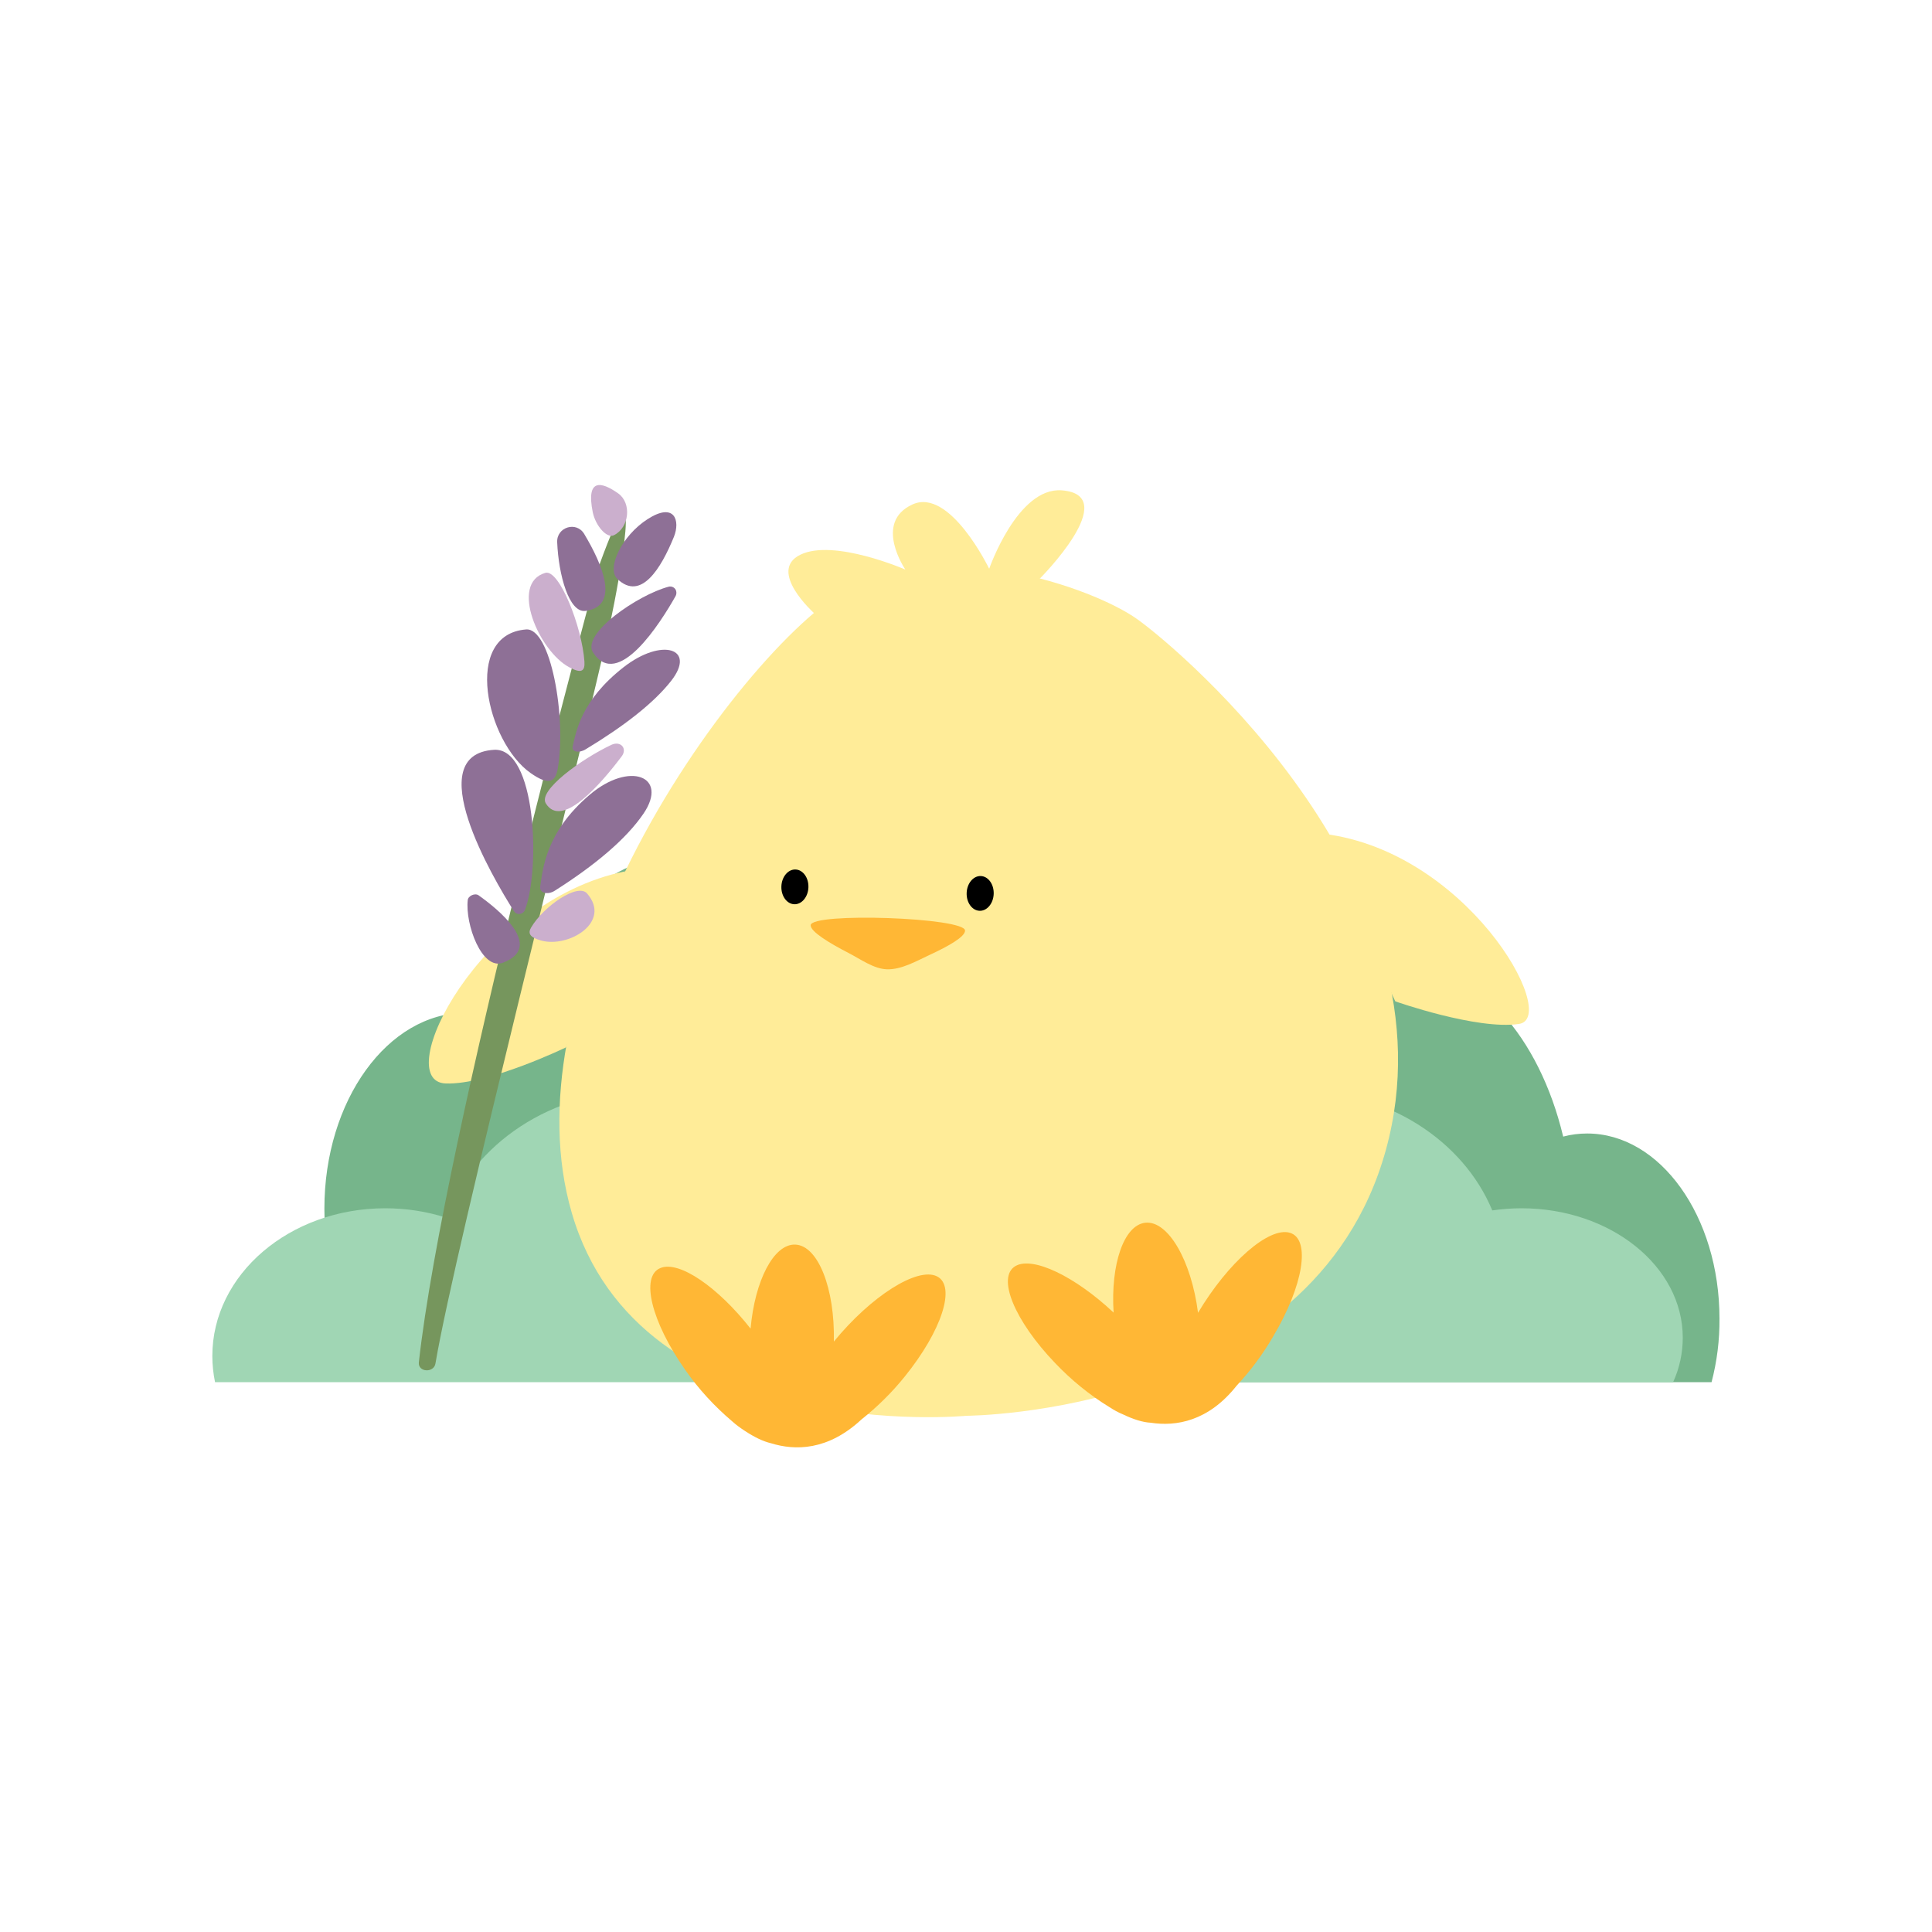
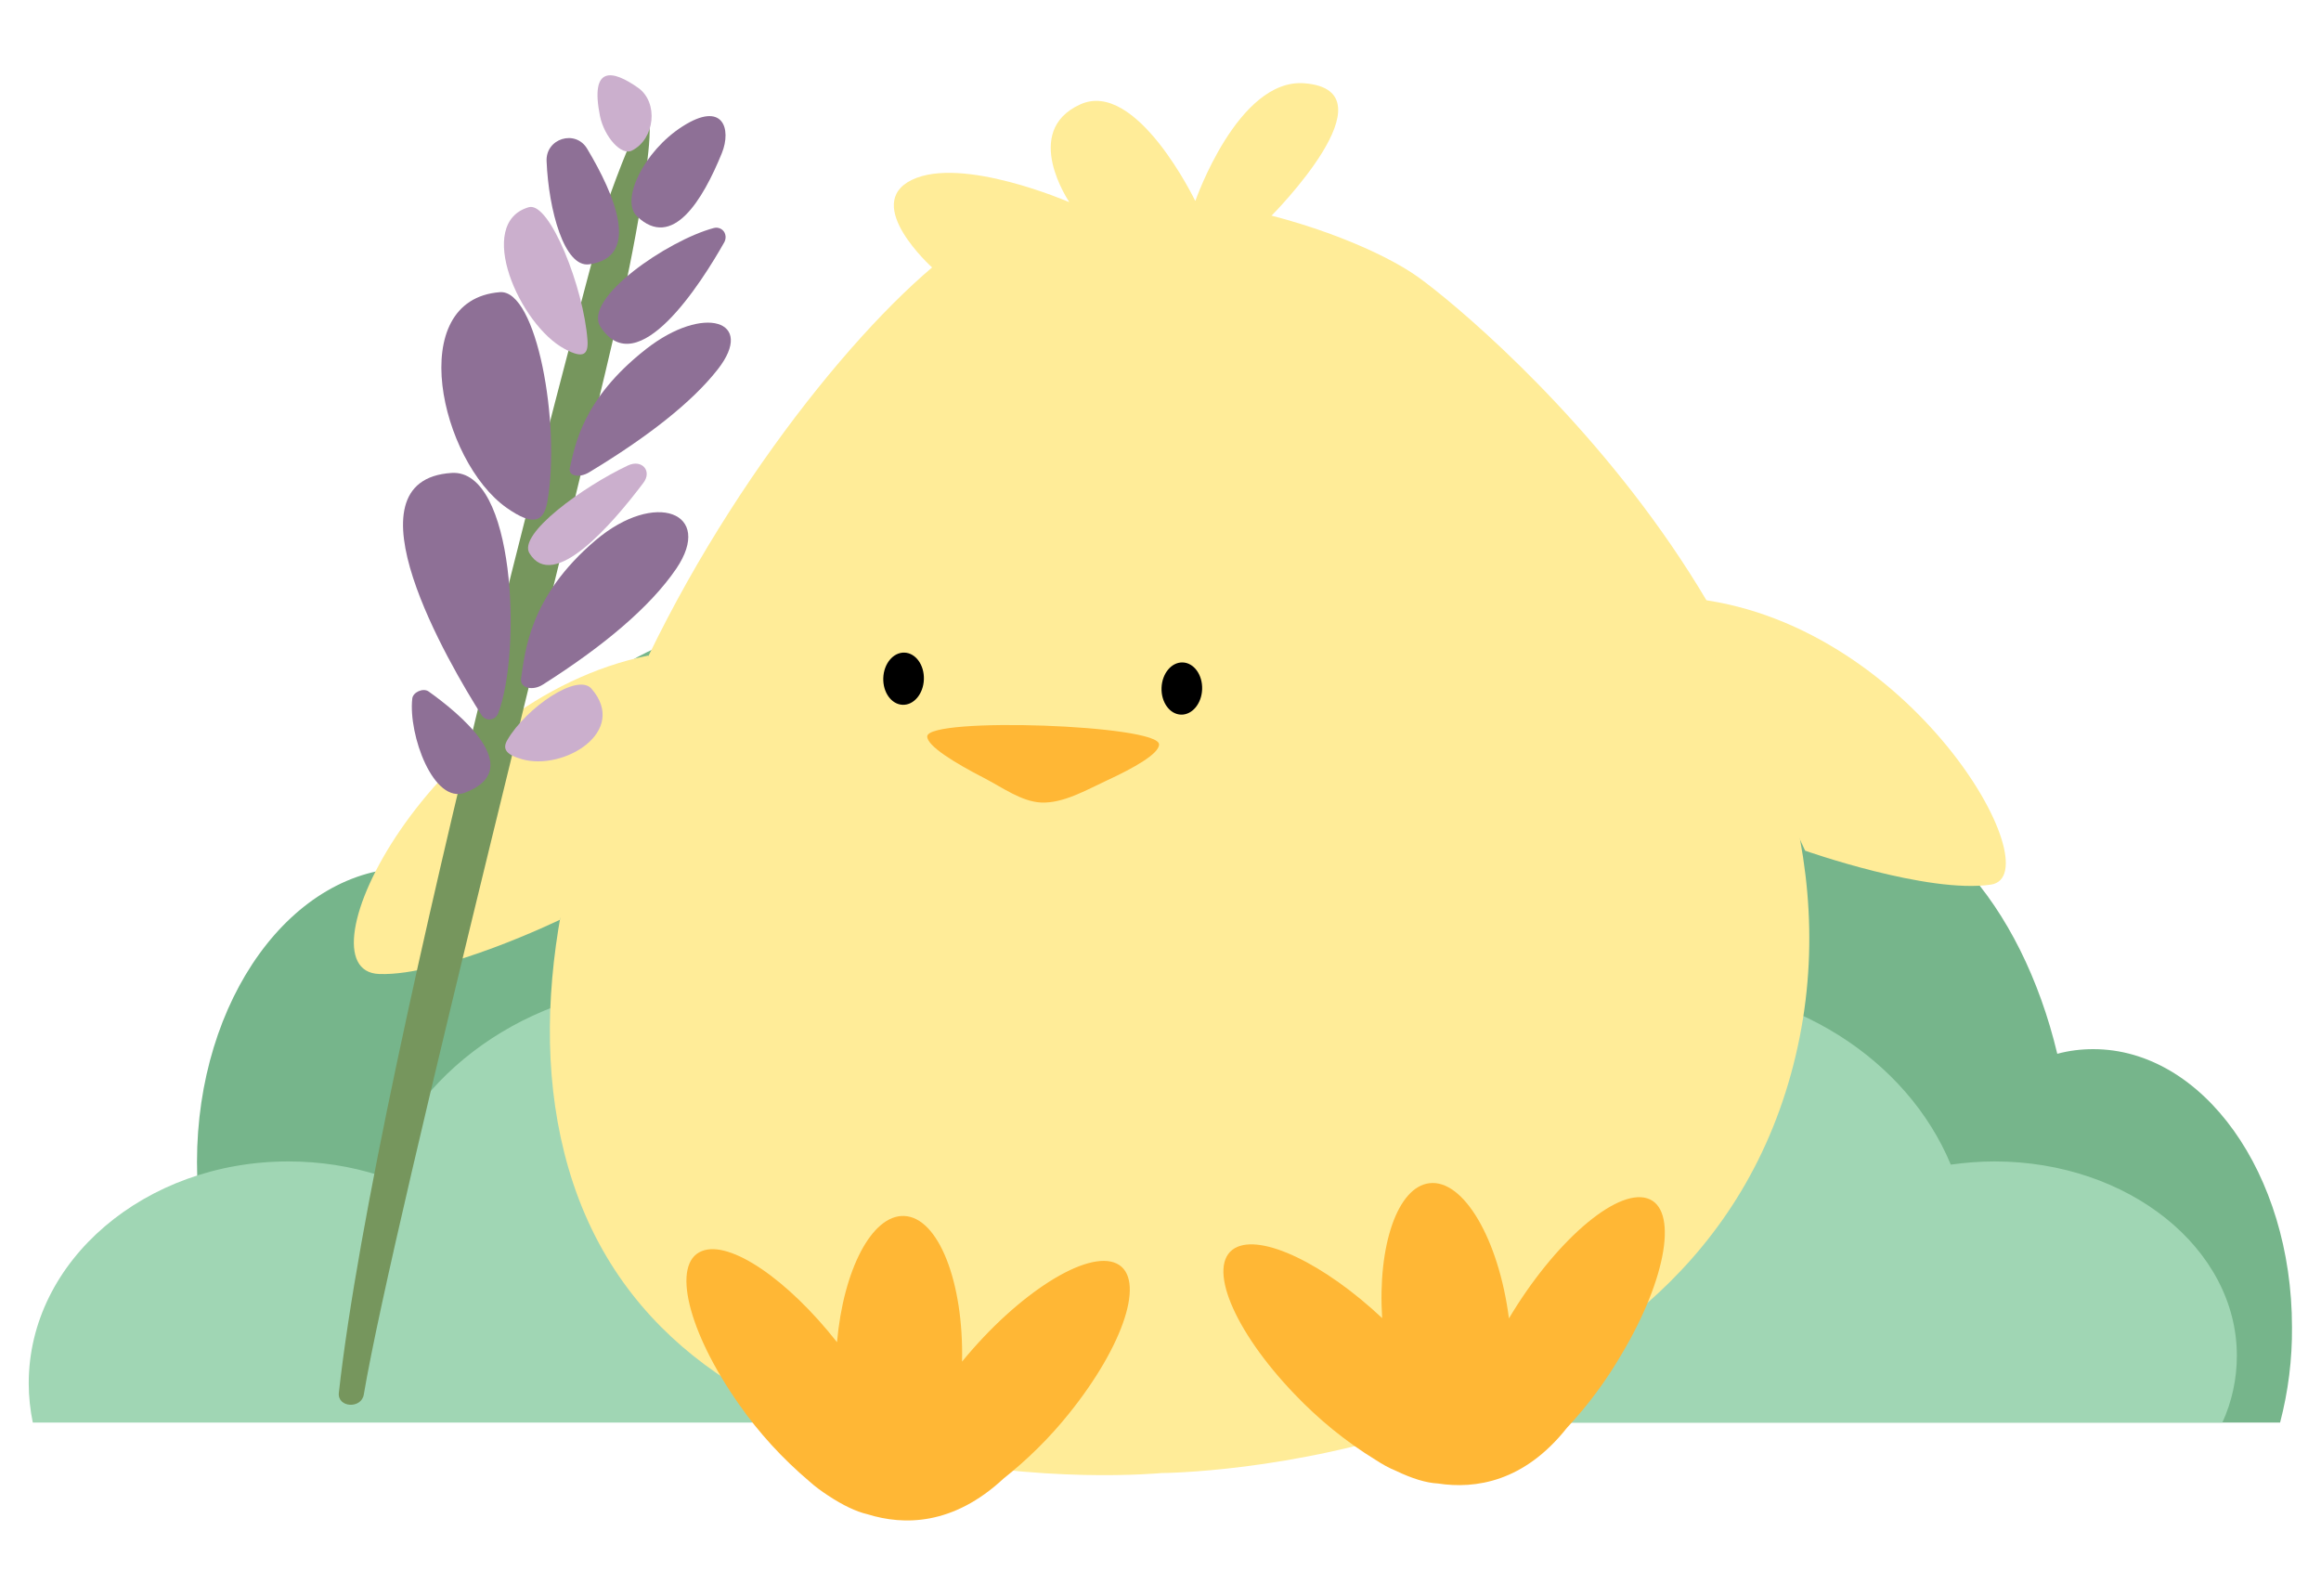
- <svg xmlns="http://www.w3.org/2000/svg" version="1.1" id="Layer_1" x="0px" y="0px" viewBox="0 0 1000 1000" style="enable-background:new 0 0 1000 1000;" xml:space="preserve">
+ <svg xmlns="http://www.w3.org/2000/svg" version="1.1" id="Layer_1" x="0px" y="0px" viewBox="0 0 800 550" style="enable-background:new 0 0 800 550;" xml:space="preserve">
  <style type="text/css">
	.st0{fill:#76B58B;}
	.st1{fill:#A0D6B4;}
	.st2{fill:#FFEC98;}
	.st3{fill:#76965D;}
	.st4{fill:#8E7096;}
	.st5{fill:#CBAFCD;}
	.st6{fill:#FFB735;}
</style>
  <g>
    <g id="Layer_6">
-       <path class="st0" d="M510.8,643.4c2.8-9.9,4.2-20.2,4.1-30.5c0-49-30.7-88.8-68.5-88.8c-4.2,0-8.3,0.5-12.4,1.5    c-12.4-48.1-44.8-82.3-82.8-82.3c-39.3,0-72.6,36.7-84,87.4c-8-4.3-16.9-6.5-26-6.5c-40.5,0-73.3,45.4-73.3,101.4    c0,6,0.4,12,1.1,17.9H510.8z" />
-       <path class="st1" d="M527.9,715.4c3.3-7.2,5-15.1,5-23c0-37-37.4-67-83.5-67c-5.1,0-10.1,0.4-15.1,1.1    c-15.1-36.3-54.6-62.1-100.9-62.1c-47.9,0-88.5,27.7-102.4,65.9c-10.2-3.3-20.9-4.9-31.6-4.9c-49.4,0-89.5,34.2-89.5,76.5    c0,4.5,0.5,9.1,1.4,13.5H527.9z" />
-       <path class="st0" d="M885.9,715.4c2.8-10.7,4.2-21.8,4.1-32.9c0-52.9-30.7-95.8-68.5-95.8c-4.2,0-8.3,0.5-12.4,1.6    c-12.4-51.9-44.8-88.9-82.8-88.9c-39.3,0-72.6,39.6-84,94.3c-7.9-4.6-16.9-7-26-7c-40.5,0-73.4,49-73.4,109.4    c0,6.4,0.4,12.9,1.2,19.3H885.9z" />
-       <path class="st1" d="M866,715.4c3.3-7.2,5-15.1,5-23c0-37-37.4-67-83.5-67c-5.1,0-10.1,0.4-15.1,1.1    c-15.1-36.3-54.6-62.1-100.8-62.1c-47.9,0-88.5,27.7-102.4,65.9c-10.2-3.3-20.9-4.9-31.6-4.9c-49.4,0-89.5,34.2-89.5,76.5    c0,4.5,0.5,9.1,1.4,13.5H866z" />
+       <path class="st0" d="M410.8,418.3c2.8-9.9,4.2-20.2,4.1-30.5c0-49-30.7-88.8-68.5-88.8c-4.2,0-8.3,0.5-12.4,1.5    c-12.4-48.1-44.8-82.3-82.8-82.3c-39.3,0-72.6,36.7-84,87.4c-8-4.3-16.9-6.5-26-6.5c-40.5,0-73.3,45.4-73.3,101.4    c0,6,0.4,12,1.1,17.9h341.8V418.3z" />
+       <path class="st1" d="M427.9,490.3c3.3-7.2,5-15.1,5-23c0-37-37.4-67-83.5-67c-5.1,0-10.1,0.4-15.1,1.1    c-15.1-36.3-54.6-62.1-100.9-62.1c-47.9,0-88.5,27.7-102.4,65.9c-10.2-3.3-20.9-4.9-31.6-4.9c-49.4,0-89.5,34.2-89.5,76.5    c0,4.5,0.5,9.1,1.4,13.5H427.9z" />
+       <path class="st0" d="M785.9,490.3c2.8-10.7,4.2-21.8,4.1-32.9c0-52.9-30.7-95.8-68.5-95.8c-4.2,0-8.3,0.5-12.4,1.6    c-12.4-51.9-44.8-88.9-82.8-88.9c-39.3,0-72.6,39.6-84,94.3c-7.9-4.6-16.9-7-26-7c-40.5,0-73.4,49-73.4,109.4    c0,6.4,0.4,12.9,1.2,19.3H785.9z" />
+       <path class="st1" d="M766,490.3c3.3-7.2,5-15.1,5-23c0-37-37.4-67-83.5-67c-5.1,0-10.1,0.4-15.1,1.1    c-15.1-36.3-54.6-62.1-100.8-62.1c-47.9,0-88.5,27.7-102.4,65.9c-10.2-3.3-20.9-4.9-31.6-4.9c-49.4,0-89.5,34.2-89.5,76.5    c0,4.5,0.5,9.1,1.4,13.5H766z" />
    </g>
    <g id="Layer_4">
-       <path class="st2" d="M500.4,732.8c0,0-169.3,16.3-204.5-105.2c-16.1-55.5,0.2-119.9,27.7-176.6c33.6-69.4,83.9-127.5,112.6-144.7    c49.9-29.9,129.2-2.5,152.6,14.3s166.3,137.9,128.5,274.7S500.4,732.8,500.4,732.8z" />
-       <path class="st2" d="M293,542.1c0,0-40.3,19.5-62.3,18.7c-29-1,17.3-94.5,92.9-109.8" />
-       <path class="st2" d="M722.2,518.3c0,0,42.2,14.9,64,11.7s-27.8-91.9-104.6-98.8" />
-       <path class="st2" d="M421.3,317.3c0,0-24.3-21.8-7-30.2s54.3,7.7,54.3,7.7s-16.7-24.4,3.7-33.7c19.4-8.9,39.7,33.3,39.7,33.3    s14.7-42.4,37.6-40.6c31.7,2.5-11.4,45.7-11.4,45.7" />
-       <path class="st3" d="M216.8,705.1c-0.6,5.2,7.8,5.7,8.6,0.6c10.2-60.6,76.5-319.5,90.8-385c3.7-17.2,18.3-95.4-6-28.2    C309.9,293.1,229.8,587.8,216.8,705.1z" />
-       <path class="st4" d="M271.7,471c-0.6,1.6-2.5,2.5-4.1,1.9c-0.6-0.2-1.2-0.7-1.6-1.3c-11.1-17.5-48.5-81.1-10.3-83.5    C277.4,386.8,279.9,449.4,271.7,471z" />
-       <path class="st4" d="M279.6,458.9c1.4-9,2.7-28.1,25.7-47.6c20.5-17.4,40.9-9.6,27.8,9.8c-9,13.2-25.1,26.7-45.9,39.9    C283.5,463.4,279.1,462.2,279.6,458.9z" />
-       <path class="st4" d="M296.4,386.4c1.8-7.6,4.2-23.7,26.3-41c19.8-15.5,37.9-9.9,24.7,7c-9,11.5-24.5,23.5-44.2,35.4    C299.7,390,295.8,389.2,296.4,386.4z" />
-       <path class="st5" d="M302.5,342.4c0.3,4.8-1.3,6.5-7.8,3c-15.6-8.2-31.2-43.5-12.4-48.9C289.5,294.6,301.2,324.3,302.5,342.4z" />
-       <path class="st4" d="M346,303.7c1.7-0.5,3.6,0.5,4,2.3c0.2,0.8,0.1,1.7-0.3,2.5c-7.9,14-29.9,48.8-42.7,29.3    C300.6,328.1,330.2,307.9,346,303.7z" />
-       <path class="st4" d="M335.2,268.7c14-9,17,0.8,13.6,9.2c-6.6,16.2-17,33.4-29.2,21.8C313.7,294.2,321.9,277.2,335.2,268.7z" />
-       <path class="st4" d="M242.1,465.9c0.2-2.2,3.7-3.8,5.6-2.5c10,7.1,34.3,26.6,12.6,34.9C249.4,502.4,240.7,478.3,242.1,465.9z" />
-       <path class="st4" d="M288.4,280.7c-0.4-7.9,10-11.1,14-4.3c9.4,15.7,18.7,37.3,0.7,39.8C294.5,317.4,289.1,297.5,288.4,280.7z" />
-       <path class="st5" d="M316.5,385.5c4.8-2.2,8.4,2,5.2,6.1c-10.8,14.3-31,37.7-39.2,24.2C278.4,409.2,300.8,392.9,316.5,385.5z" />
-       <path class="st4" d="M288.7,397.8c-1.2,7-4.6,9-14.1,2.3c-22.8-16.1-35.4-71.7-2.3-74.3C285,324.8,293.3,371.2,288.7,397.8z" />
-       <path class="st5" d="M306.8,265.1c-3.5-17.5,4.3-16,13.2-9.7c7,5,5.8,17.6-2.2,21.6C314.2,278.9,308.3,272.3,306.8,265.1z" />
-       <path class="st5" d="M274.9,480.1c-1.7,2.9-0.9,5,5.1,6.7c14.3,4,36.7-9.5,23.9-24.3C299.1,456.8,281.3,469.1,274.9,480.1z" />
+       <path class="st2" d="M400.4,507.7c0,0-169.3,16.3-204.5-105.2c-16.1-55.5,0.2-119.9,27.7-176.6c33.6-69.4,83.9-127.5,112.6-144.7    c49.9-29.9,129.2-2.5,152.6,14.3s166.3,137.9,128.5,274.7S400.4,507.7,400.4,507.7z" />
+       <path class="st2" d="M193,317c0,0-40.3,19.5-62.3,18.7c-29-1,17.3-94.5,92.9-109.8" />
+       <path class="st2" d="M622.2,293.2c0,0,42.2,14.9,64,11.7s-27.8-91.9-104.6-98.8" />
+       <path class="st2" d="M321.3,92.2c0,0-24.3-21.8-7-30.2s54.3,7.7,54.3,7.7s-16.7-24.4,3.7-33.7c19.4-8.9,39.7,33.3,39.7,33.3    s14.7-42.4,37.6-40.6c31.7,2.5-11.4,45.7-11.4,45.7" />
+       <path class="st3" d="M116.8,480c-0.6,5.2,7.8,5.7,8.6,0.6c10.2-60.6,76.5-319.5,90.8-385c3.7-17.2,18.3-95.4-6-28.2    C209.9,68,129.8,362.7,116.8,480z" />
+       <path class="st4" d="M171.7,245.9c-0.6,1.6-2.5,2.5-4.1,1.9c-0.6-0.2-1.2-0.7-1.6-1.3c-11.1-17.5-48.5-81.1-10.3-83.5    C177.4,161.7,179.9,224.3,171.7,245.9z" />
+       <path class="st4" d="M179.6,233.8c1.4-9,2.7-28.1,25.7-47.6c20.5-17.4,40.9-9.6,27.8,9.8c-9,13.2-25.1,26.7-45.9,39.9    C183.5,238.3,179.1,237.1,179.6,233.8z" />
+       <path class="st4" d="M196.4,161.3c1.8-7.6,4.2-23.7,26.3-41c19.8-15.5,37.9-9.9,24.7,7c-9,11.5-24.5,23.5-44.2,35.4    C199.7,164.9,195.8,164.1,196.4,161.3z" />
+       <path class="st5" d="M202.5,117.3c0.3,4.8-1.3,6.5-7.8,3c-15.6-8.2-31.2-43.5-12.4-48.9C189.5,69.5,201.2,99.2,202.5,117.3z" />
+       <path class="st4" d="M246,78.6c1.7-0.5,3.6,0.5,4,2.3c0.2,0.8,0.1,1.7-0.3,2.5c-7.9,14-29.9,48.8-42.7,29.3    C200.6,103,230.2,82.8,246,78.6z" />
+       <path class="st4" d="M235.2,43.6c14-9,17,0.8,13.6,9.2c-6.6,16.2-17,33.4-29.2,21.8C213.7,69.1,221.9,52.1,235.2,43.6z" />
+       <path class="st4" d="M142.1,240.8c0.2-2.2,3.7-3.8,5.6-2.5c10,7.1,34.3,26.6,12.6,34.9C149.4,277.3,140.7,253.2,142.1,240.8z" />
+       <path class="st4" d="M188.4,55.6c-0.4-7.9,10-11.1,14-4.3c9.4,15.7,18.7,37.3,0.7,39.8C194.5,92.3,189.1,72.4,188.4,55.6z" />
+       <path class="st5" d="M216.5,160.4c4.8-2.2,8.4,2,5.2,6.1c-10.8,14.3-31,37.7-39.2,24.2C178.4,184.1,200.8,167.8,216.5,160.4z" />
+       <path class="st4" d="M188.7,172.7c-1.2,7-4.6,9-14.1,2.3c-22.8-16.1-35.4-71.7-2.3-74.3C185,99.7,193.3,146.1,188.7,172.7z" />
+       <path class="st5" d="M206.8,40c-3.5-17.5,4.3-16,13.2-9.7c7,5,5.8,17.6-2.2,21.6C214.2,53.8,208.3,47.2,206.8,40z" />
+       <path class="st5" d="M174.9,255c-1.7,2.9-0.9,5,5.1,6.7c14.3,4,36.7-9.5,23.9-24.3C199.1,231.7,181.3,244,174.9,255z" />
    </g>
    <g id="Layer_5">
-       <path class="st6" d="M667.7,638.1c-10.8-3.3-32,15.2-47.6,41.4c-3.5-27.2-15.6-48-27.4-46.6c-11,1.3-17.9,21.5-16.3,46.5    c-19.9-18.7-41.8-29.3-50.8-24.1c-9.8,5.7-0.6,28.2,20.6,50.3c8.3,8.7,17.7,16.4,28,22.7l0,0c2.3,1.5,4.6,2.8,7.1,3.8    c5.4,2.6,10.3,4.1,14.3,4.3c13,2,29.8-0.6,44.5-19.2l0,0c7.2-7.7,13.5-16.2,18.8-25.3C674.7,665.4,678.5,641.4,667.7,638.1z" />
-       <ellipse transform="matrix(3.489950e-02 -0.9994 0.9994 3.489950e-02 27.5101 953.2881)" cx="507.3" cy="462.4" rx="9" ry="7" />
-       <path class="st6" d="M481.5,494.1c-7.3,3.4-15,7.9-22.6,7.6c-6.8-0.3-13.4-5.2-19.8-8.5c-9.9-5.1-19.6-11-19.5-14.3l0,0    c0.2-6.8,80.2-4,79.9,2.8l0,0C499.5,484.9,490.8,489.8,481.5,494.1z" />
-       <path class="st6" d="M484.9,660.6c-10.1-4.9-34,10.2-53.3,33.8c0.6-27.5-8.2-49.8-20-50.2c-11.1-0.4-20.9,18.6-23.1,43.5    c-16.9-21.5-36.9-35.3-46.6-31.4c-10.6,4.2-4.8,27.8,12.8,52.8c6.9,9.9,15.1,18.8,24.3,26.6l0,0c2,1.8,4.2,3.4,6.5,4.9    c5,3.3,9.6,5.5,13.5,6.4c12.5,3.9,29.5,3.9,46.9-12.3l0,0c8.3-6.6,15.8-14,22.4-22.2C487.6,688.6,495,665.5,484.9,660.6z" />
-       <ellipse transform="matrix(3.489950e-02 -0.9994 0.9994 3.489950e-02 -61.7442 854.1716)" cx="411.4" cy="459.1" rx="9" ry="7" />
+       <path class="st6" d="M567.7,413c-10.8-3.3-32,15.2-47.6,41.4c-3.5-27.2-15.6-48-27.4-46.6c-11,1.3-17.9,21.5-16.3,46.5    c-19.9-18.7-41.8-29.3-50.8-24.1c-9.8,5.7-0.6,28.2,20.6,50.3c8.3,8.7,17.7,16.4,28,22.7l0,0c2.3,1.5,4.6,2.8,7.1,3.8    c5.4,2.6,10.3,4.1,14.3,4.3c13,2,29.8-0.6,44.5-19.2l0,0c7.2-7.7,13.5-16.2,18.8-25.3C574.7,440.3,578.5,416.3,567.7,413z" />
+       <ellipse transform="matrix(3.489918e-02 -0.9994 0.9994 3.489918e-02 155.9794 636.1862)" cx="407.4" cy="237.3" rx="9" ry="7" />
+       <path class="st6" d="M381.5,269c-7.3,3.4-15,7.9-22.6,7.6c-6.8-0.3-13.4-5.2-19.8-8.5c-9.9-5.1-19.6-11-19.5-14.3l0,0    c0.2-6.8,80.2-4,79.9,2.8l0,0C399.5,259.8,390.8,264.7,381.5,269z" />
+       <path class="st6" d="M384.9,435.5c-10.1-4.9-34,10.2-53.3,33.8c0.6-27.5-8.2-49.8-20-50.2c-11.1-0.4-20.9,18.6-23.1,43.5    c-16.9-21.5-36.9-35.3-46.6-31.4c-10.6,4.2-4.8,27.8,12.8,52.8c6.9,9.9,15.1,18.8,24.3,26.6l0,0c2,1.8,4.2,3.4,6.5,4.9    c5,3.3,9.6,5.5,13.5,6.4c12.5,3.9,29.5,3.9,46.9-12.3l0,0c8.3-6.6,15.8-14,22.4-22.2C387.6,463.5,395,440.4,384.9,435.5z" />
+       <ellipse transform="matrix(3.489918e-02 -0.9994 0.9994 3.489918e-02 66.8142 537.0745)" cx="311.5" cy="233.9" rx="9" ry="7" />
    </g>
  </g>
</svg>
